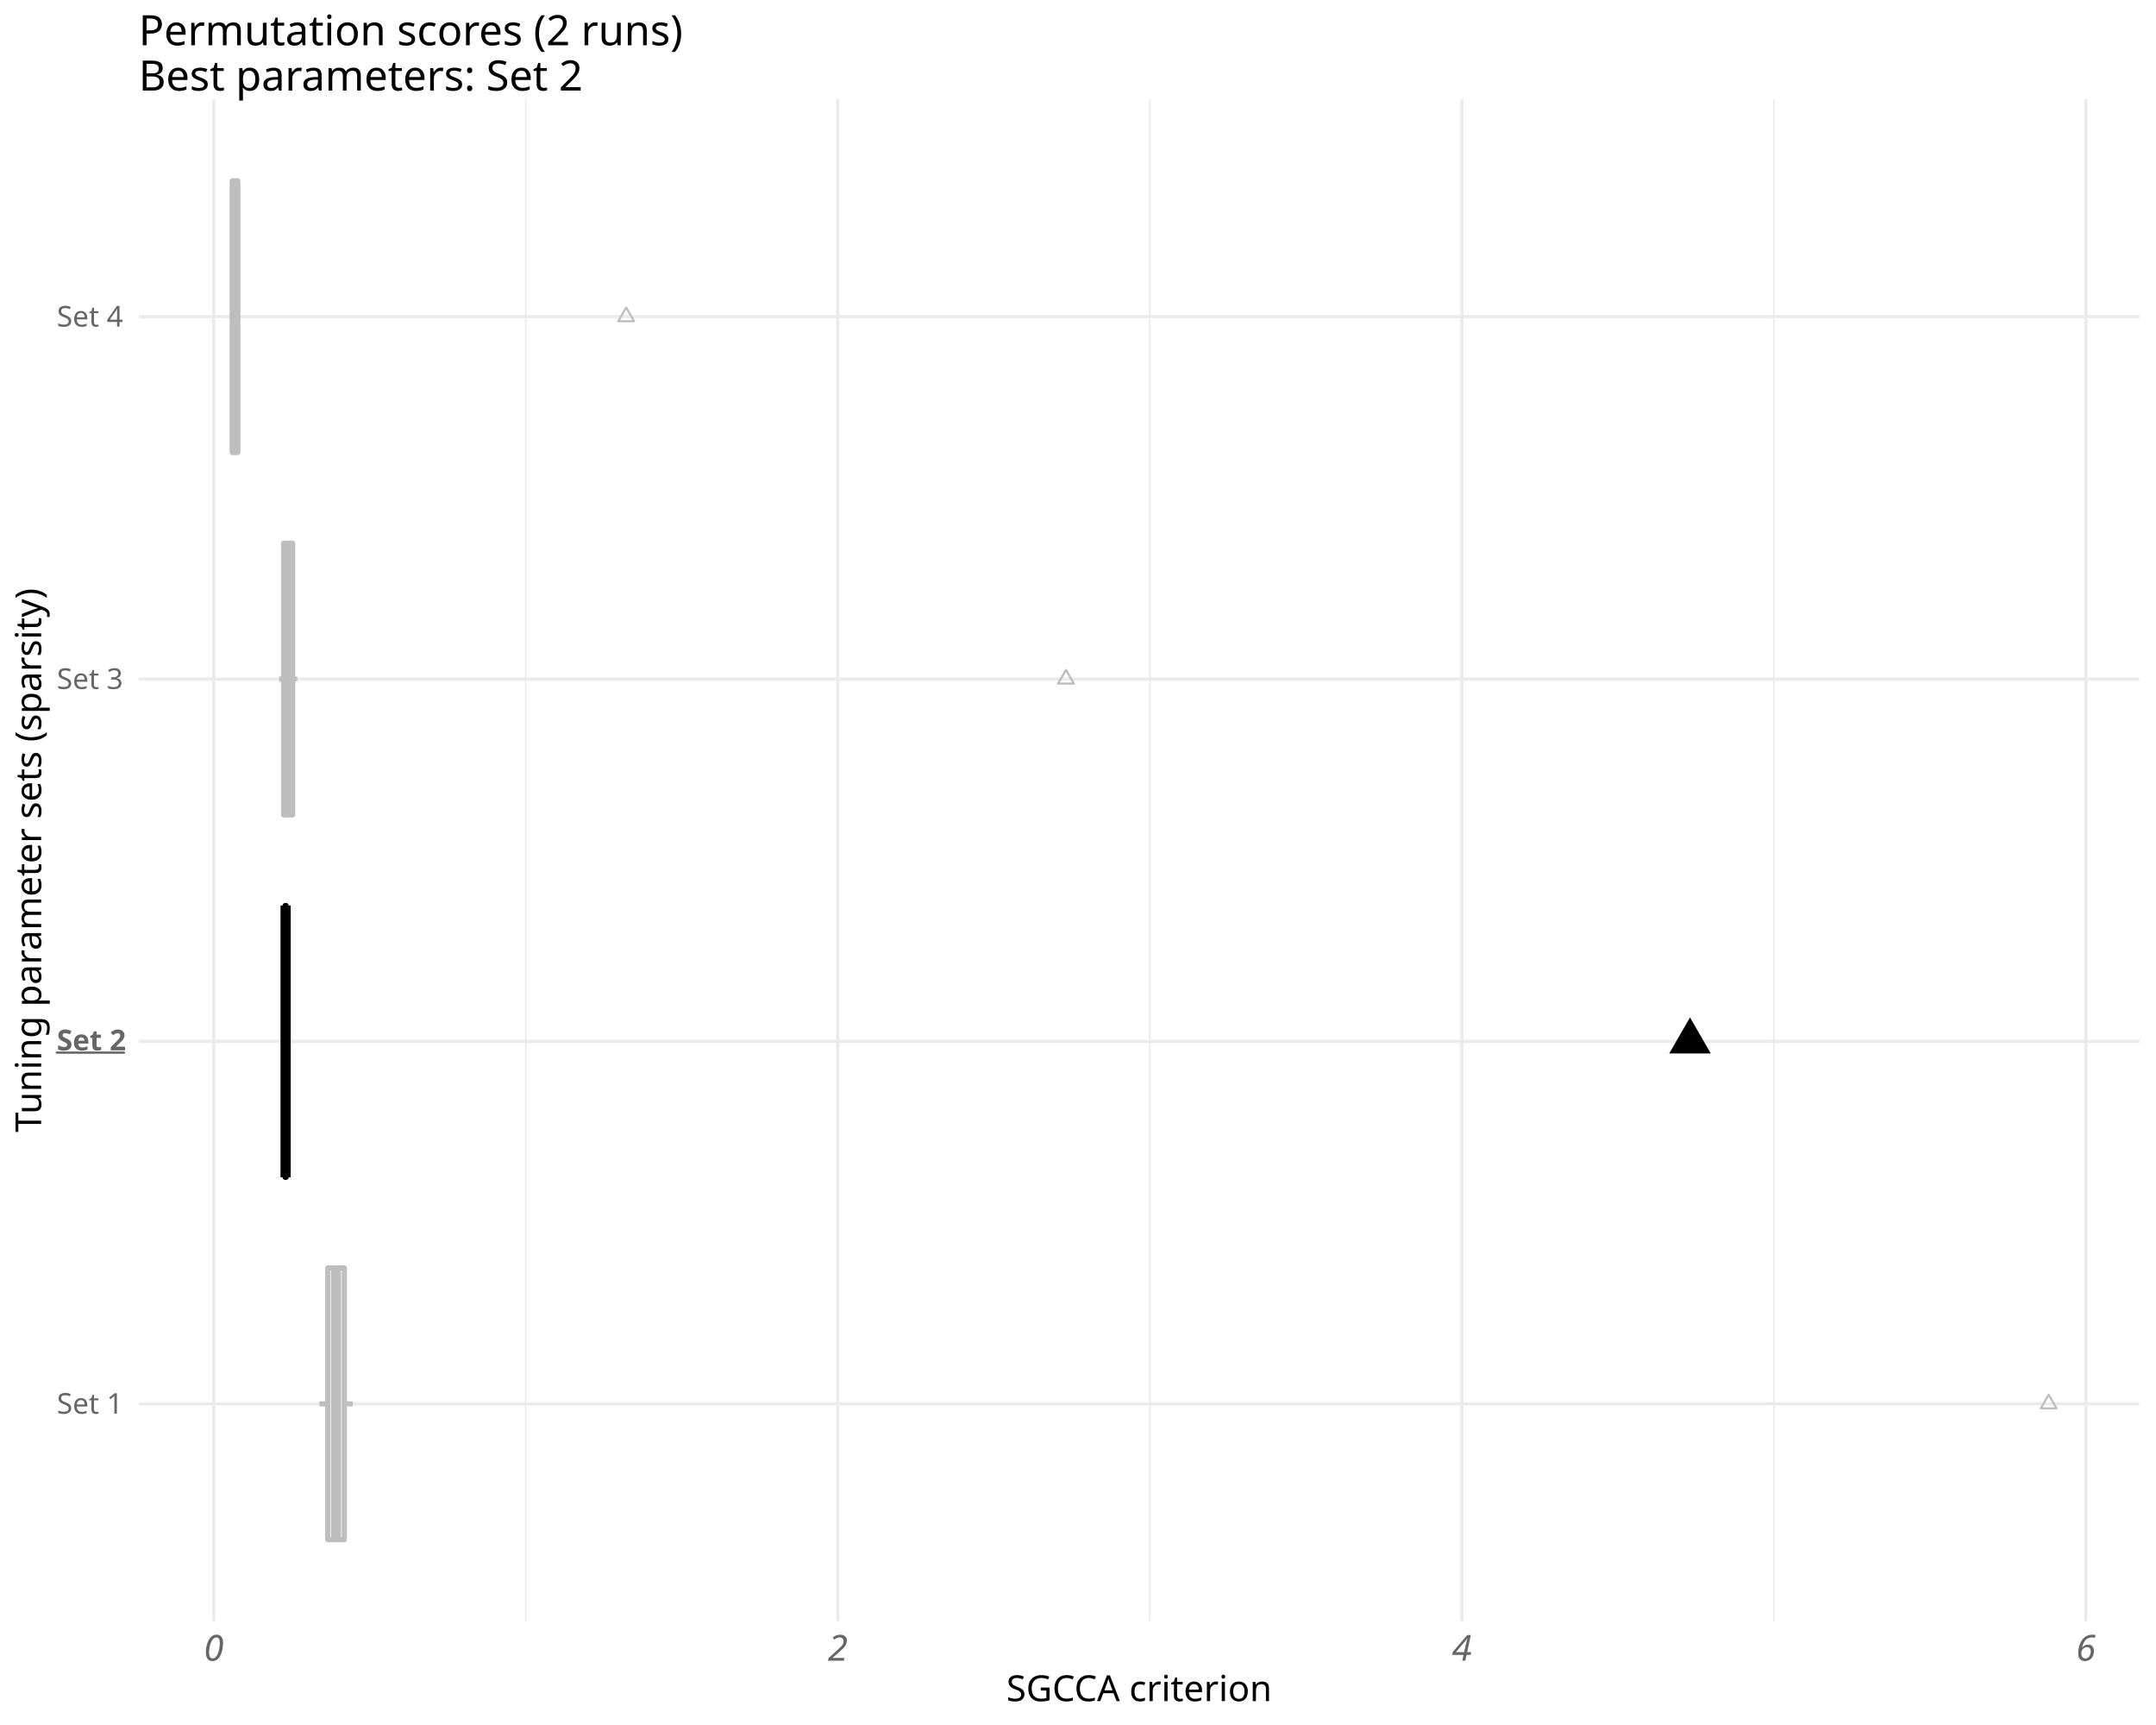
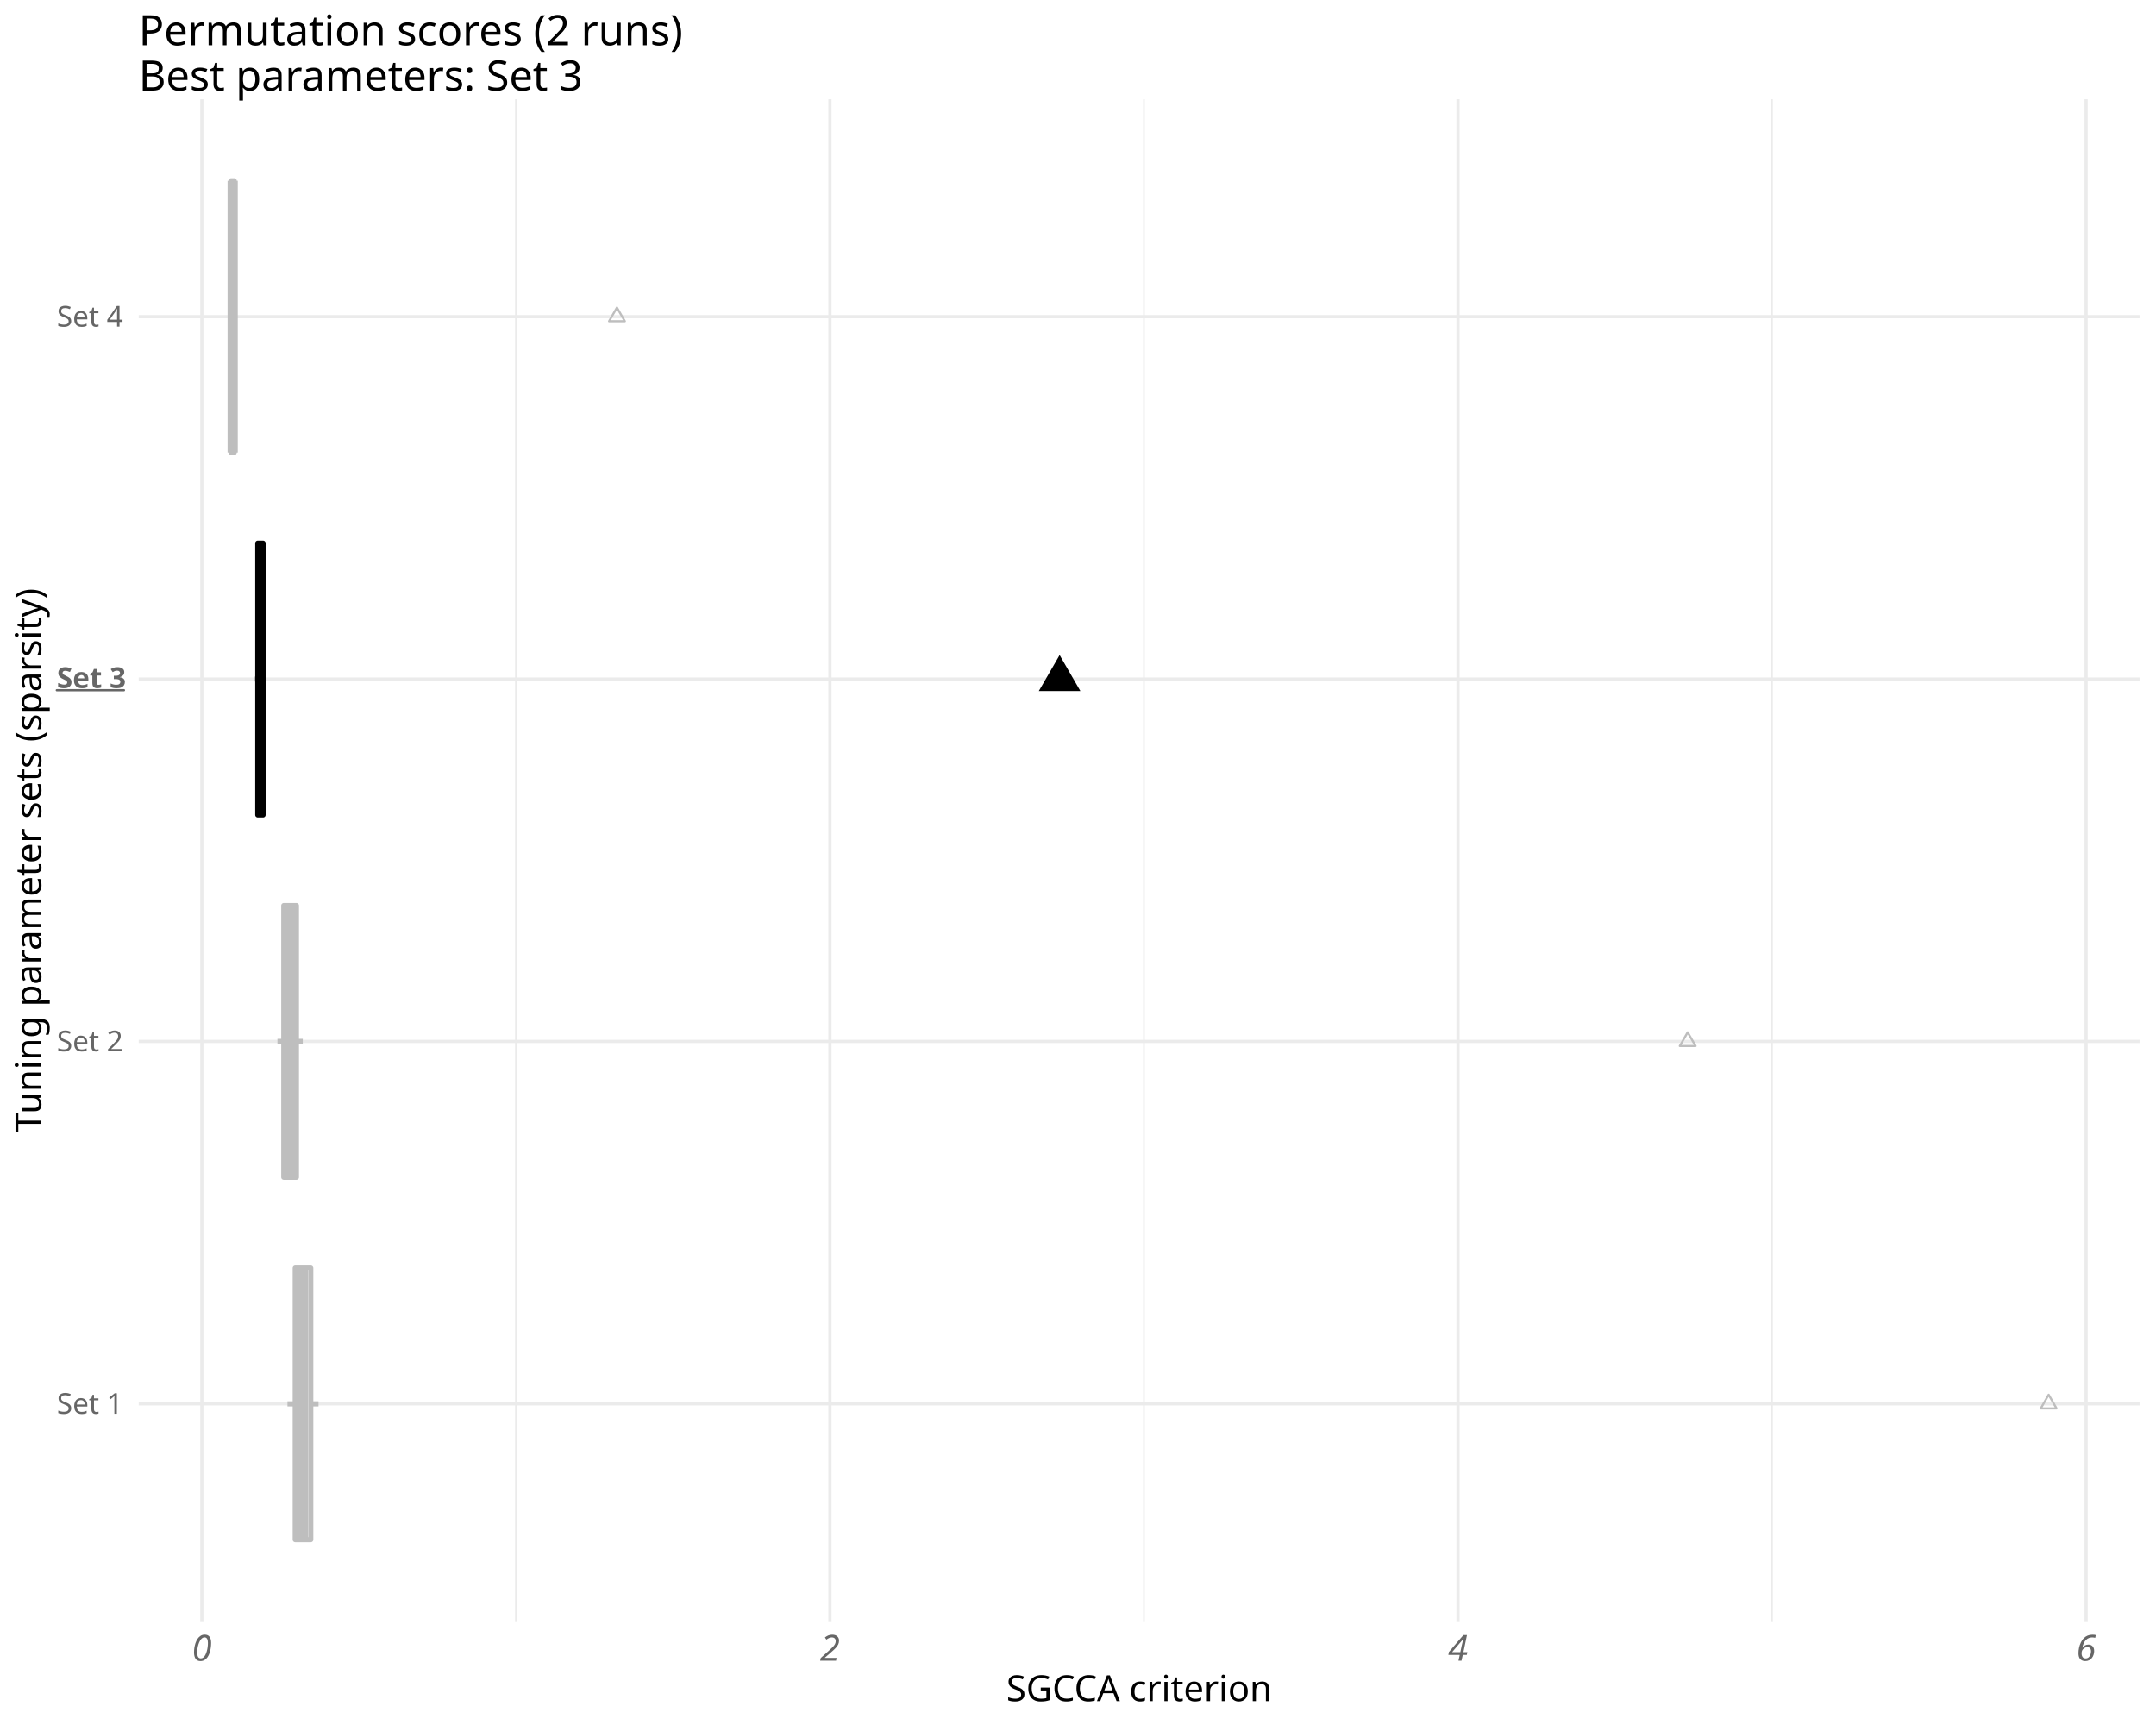
<svg xmlns="http://www.w3.org/2000/svg" class="svglite" data-engine-version="2.0" width="720.00pt" height="576.00pt" viewBox="0 0 720.00 576.00">
  <defs>
    <style type="text/css">
    .svglite line, .svglite polyline, .svglite polygon, .svglite path, .svglite rect, .svglite circle {
      fill: none;
      stroke: #000000;
      stroke-linecap: round;
      stroke-linejoin: round;
      stroke-miterlimit: 10.00;
    }
  </style>
  </defs>
  <rect width="100%" height="100%" style="stroke: none; fill: #FFFFFF;" />
  <defs>
    <clipPath id="cpMC4wMHw3MjAuMDB8MC4wMHw1NzYuMDA=">
      <rect x="0.00" y="0.00" width="720.00" height="576.00" />
    </clipPath>
  </defs>
  <g clip-path="url(#cpMC4wMHw3MjAuMDB8MC4wMHw1NzYuMDA=)">
</g>
  <defs>
    <clipPath id="cpNDYuMzJ8NzE0LjUyfDMzLjE0fDU0MS4zNQ==">
      <rect x="46.32" y="33.14" width="668.20" height="508.21" />
    </clipPath>
  </defs>
  <g clip-path="url(#cpNDYuMzJ8NzE0LjUyfDMzLjE0fDU0MS4zNQ==)">
-     <polyline points="175.58,541.35 175.58,33.14 " style="stroke-width: 0.53; stroke: #EBEBEB; stroke-linecap: butt;" />
-     <polyline points="383.98,541.35 383.98,33.14 " style="stroke-width: 0.53; stroke: #EBEBEB; stroke-linecap: butt;" />
-     <polyline points="592.38,541.35 592.38,33.14 " style="stroke-width: 0.53; stroke: #EBEBEB; stroke-linecap: butt;" />
+     <polyline points="172.28,541.35 172.28,33.14 " style="stroke-width: 0.53; stroke: #EBEBEB; stroke-linecap: butt;" />
+     <polyline points="382.03,541.35 382.03,33.14 " style="stroke-width: 0.53; stroke: #EBEBEB; stroke-linecap: butt;" />
+     <polyline points="591.78,541.35 591.78,33.14 " style="stroke-width: 0.53; stroke: #EBEBEB; stroke-linecap: butt;" />
    <polyline points="46.32,105.74 714.52,105.74 " style="stroke-width: 1.07; stroke: #EBEBEB; stroke-linecap: butt;" />
    <polyline points="46.32,226.74 714.52,226.74 " style="stroke-width: 1.07; stroke: #EBEBEB; stroke-linecap: butt;" />
    <polyline points="46.32,347.75 714.52,347.75 " style="stroke-width: 1.07; stroke: #EBEBEB; stroke-linecap: butt;" />
    <polyline points="46.32,468.75 714.52,468.75 " style="stroke-width: 1.07; stroke: #EBEBEB; stroke-linecap: butt;" />
-     <polyline points="71.38,541.35 71.38,33.14 " style="stroke-width: 1.07; stroke: #EBEBEB; stroke-linecap: butt;" />
-     <polyline points="279.78,541.35 279.78,33.14 " style="stroke-width: 1.07; stroke: #EBEBEB; stroke-linecap: butt;" />
-     <polyline points="488.18,541.35 488.18,33.14 " style="stroke-width: 1.07; stroke: #EBEBEB; stroke-linecap: butt;" />
-     <polyline points="696.57,541.35 696.57,33.14 " style="stroke-width: 1.07; stroke: #EBEBEB; stroke-linecap: butt;" />
-     <line x1="115.00" y1="468.75" x2="117.78" y2="468.75" style="stroke-width: 1.71; stroke: #BEBEBE; stroke-linecap: butt;" />
-     <line x1="109.44" y1="468.75" x2="106.66" y2="468.75" style="stroke-width: 1.71; stroke: #BEBEBE; stroke-linecap: butt;" />
-     <polygon points="115.00,514.12 109.44,514.12 109.44,423.37 115.00,423.37 115.00,514.12 " style="stroke-width: 1.71; stroke: #BEBEBE; fill: #FFFFFF;" />
-     <line x1="112.22" y1="514.12" x2="112.22" y2="423.37" style="stroke-width: 3.41; stroke: #BEBEBE; stroke-linecap: butt;" />
-     <line x1="95.53" y1="347.75" x2="95.69" y2="347.75" style="stroke-width: 1.71; stroke-linecap: butt;" />
-     <line x1="95.22" y1="347.75" x2="95.07" y2="347.75" style="stroke-width: 1.71; stroke-linecap: butt;" />
-     <polygon points="95.53,393.12 95.22,393.12 95.22,302.37 95.53,302.37 95.53,393.12 " style="stroke-width: 1.71; fill: #FFFFFF;" />
-     <line x1="95.38" y1="393.12" x2="95.38" y2="302.37" style="stroke-width: 3.41; stroke-linecap: butt;" />
-     <line x1="97.75" y1="226.74" x2="99.26" y2="226.74" style="stroke-width: 1.71; stroke: #BEBEBE; stroke-linecap: butt;" />
-     <line x1="94.71" y1="226.74" x2="93.19" y2="226.74" style="stroke-width: 1.71; stroke: #BEBEBE; stroke-linecap: butt;" />
-     <polygon points="97.75,272.12 94.71,272.12 94.71,181.37 97.75,181.37 97.75,272.12 " style="stroke-width: 1.71; stroke: #BEBEBE; fill: #FFFFFF;" />
-     <line x1="96.23" y1="272.12" x2="96.23" y2="181.37" style="stroke-width: 3.41; stroke: #BEBEBE; stroke-linecap: butt;" />
-     <line x1="79.38" y1="105.74" x2="80.28" y2="105.74" style="stroke-width: 1.71; stroke: #BEBEBE; stroke-linecap: butt;" />
-     <line x1="77.59" y1="105.74" x2="76.69" y2="105.74" style="stroke-width: 1.71; stroke: #BEBEBE; stroke-linecap: butt;" />
-     <polygon points="79.38,151.12 77.59,151.12 77.59,60.37 79.38,60.37 79.38,151.12 " style="stroke-width: 1.71; stroke: #BEBEBE; fill: #FFFFFF;" />
-     <line x1="78.49" y1="151.12" x2="78.49" y2="60.37" style="stroke-width: 3.41; stroke: #BEBEBE; stroke-linecap: butt;" />
-     <polygon points="209.11,102.70 211.74,107.26 206.48,107.26 " style="stroke-width: 0.71; stroke: #BEBEBE; fill: none;" />
-     <polygon points="355.99,223.70 358.62,228.26 353.35,228.26 " style="stroke-width: 0.71; stroke: #BEBEBE; fill: none;" />
-     <polygon points="564.38,339.73 571.32,351.76 557.44,351.76 " style="stroke-width: 0.71; stroke: none; fill: #000000;" />
+     <polyline points="67.41,541.35 67.41,33.14 " style="stroke-width: 1.07; stroke: #EBEBEB; stroke-linecap: butt;" />
+     <polyline points="277.16,541.35 277.16,33.14 " style="stroke-width: 1.07; stroke: #EBEBEB; stroke-linecap: butt;" />
+     <polyline points="486.91,541.35 486.91,33.14 " style="stroke-width: 1.07; stroke: #EBEBEB; stroke-linecap: butt;" />
+     <polyline points="696.66,541.35 696.66,33.14 " style="stroke-width: 1.07; stroke: #EBEBEB; stroke-linecap: butt;" />
+     <line x1="103.78" y1="468.75" x2="106.37" y2="468.75" style="stroke-width: 1.71; stroke: #BEBEBE; stroke-linecap: butt;" />
+     <line x1="98.59" y1="468.75" x2="96.00" y2="468.75" style="stroke-width: 1.71; stroke: #BEBEBE; stroke-linecap: butt;" />
+     <polygon points="103.78,514.12 98.59,514.12 98.59,423.37 103.78,423.37 103.78,514.12 " style="stroke-width: 1.71; stroke: #BEBEBE; fill: #FFFFFF;" />
+     <line x1="101.18" y1="514.12" x2="101.18" y2="423.37" style="stroke-width: 3.41; stroke: #BEBEBE; stroke-linecap: butt;" />
+     <line x1="98.99" y1="347.75" x2="101.11" y2="347.75" style="stroke-width: 1.71; stroke: #BEBEBE; stroke-linecap: butt;" />
+     <line x1="94.77" y1="347.75" x2="92.65" y2="347.75" style="stroke-width: 1.71; stroke: #BEBEBE; stroke-linecap: butt;" />
+     <polygon points="98.99,393.12 94.77,393.12 94.77,302.37 98.99,302.37 98.99,393.12 " style="stroke-width: 1.71; stroke: #BEBEBE; fill: #FFFFFF;" />
+     <line x1="96.88" y1="393.12" x2="96.88" y2="302.37" style="stroke-width: 3.41; stroke: #BEBEBE; stroke-linecap: butt;" />
+     <line x1="87.85" y1="226.74" x2="88.73" y2="226.74" style="stroke-width: 1.71; stroke-linecap: butt;" />
+     <line x1="86.08" y1="226.74" x2="85.20" y2="226.74" style="stroke-width: 1.71; stroke-linecap: butt;" />
+     <polygon points="87.85,272.12 86.08,272.12 86.08,181.37 87.85,181.37 87.85,272.12 " style="stroke-width: 1.71; fill: #FFFFFF;" />
+     <line x1="86.96" y1="272.12" x2="86.96" y2="181.37" style="stroke-width: 3.41; stroke-linecap: butt;" />
+     <line x1="78.20" y1="105.74" x2="78.71" y2="105.74" style="stroke-width: 1.71; stroke: #BEBEBE; stroke-linecap: butt;" />
+     <line x1="77.20" y1="105.74" x2="76.69" y2="105.74" style="stroke-width: 1.71; stroke: #BEBEBE; stroke-linecap: butt;" />
+     <polygon points="78.20,151.12 77.20,151.12 77.20,60.37 78.20,60.37 78.20,151.12 " style="stroke-width: 1.71; stroke: #BEBEBE; fill: #FFFFFF;" />
+     <line x1="77.70" y1="151.12" x2="77.70" y2="60.37" style="stroke-width: 3.41; stroke: #BEBEBE; stroke-linecap: butt;" />
+     <polygon points="206.03,102.70 208.67,107.26 203.40,107.26 " style="stroke-width: 0.71; stroke: #BEBEBE; fill: none;" />
+     <polygon points="353.86,218.73 360.80,230.75 346.91,230.75 " style="stroke-width: 0.71; stroke: none; fill: #000000;" />
+     <polygon points="563.60,344.71 566.24,349.27 560.97,349.27 " style="stroke-width: 0.71; stroke: #BEBEBE; fill: none;" />
    <polygon points="684.15,465.71 686.78,470.27 681.52,470.27 " style="stroke-width: 0.71; stroke: #BEBEBE; fill: none;" />
  </g>
  <g clip-path="url(#cpMC4wMHw3MjAuMDB8MC4wMHw1NzYuMDA=)">
    <text x="18.97" y="109.05" style="font-size: 9.60px; fill: #666666; font-family: sans;" textLength="22.42px" lengthAdjust="spacingAndGlyphs">Set 4</text>
    <text x="18.97" y="472.06" style="font-size: 9.60px; fill: #666666; font-family: sans;" textLength="22.42px" lengthAdjust="spacingAndGlyphs">Set 1</text>
-     <text x="18.97" y="230.05" style="font-size: 9.60px; fill: #666666; font-family: sans;" textLength="22.42px" lengthAdjust="spacingAndGlyphs">Set 3</text>
-     <text x="18.97" y="350.72" style="font-size: 9.60px; font-weight: bold; fill: #666666; font-family: sans;" textLength="22.42px" lengthAdjust="spacingAndGlyphs">Set 2</text>
-     <polyline points="18.97,351.48 41.39,351.48 " style="stroke-width: 0.75; stroke: #666666;" />
-     <text x="71.38" y="554.54" text-anchor="middle" style="font-size: 12.00px; font-style: italic; fill: #666666; font-family: sans;" textLength="6.67px" lengthAdjust="spacingAndGlyphs">0</text>
-     <text x="279.78" y="554.54" text-anchor="middle" style="font-size: 12.00px; font-style: italic; fill: #666666; font-family: sans;" textLength="6.67px" lengthAdjust="spacingAndGlyphs">2</text>
-     <text x="488.18" y="554.54" text-anchor="middle" style="font-size: 12.00px; font-style: italic; fill: #666666; font-family: sans;" textLength="6.67px" lengthAdjust="spacingAndGlyphs">4</text>
-     <text x="696.57" y="554.54" text-anchor="middle" style="font-size: 12.00px; font-style: italic; fill: #666666; font-family: sans;" textLength="6.67px" lengthAdjust="spacingAndGlyphs">6</text>
+     <text x="18.97" y="229.72" style="font-size: 9.60px; font-weight: bold; fill: #666666; font-family: sans;" textLength="22.42px" lengthAdjust="spacingAndGlyphs">Set 3</text>
+     <polyline points="18.97,230.47 41.39,230.47 " style="stroke-width: 0.75; stroke: #666666;" />
+     <text x="18.97" y="351.05" style="font-size: 9.60px; fill: #666666; font-family: sans;" textLength="22.42px" lengthAdjust="spacingAndGlyphs">Set 2</text>
+     <text x="67.41" y="554.54" text-anchor="middle" style="font-size: 12.00px; font-style: italic; fill: #666666; font-family: sans;" textLength="6.67px" lengthAdjust="spacingAndGlyphs">0</text>
+     <text x="277.16" y="554.54" text-anchor="middle" style="font-size: 12.00px; font-style: italic; fill: #666666; font-family: sans;" textLength="6.67px" lengthAdjust="spacingAndGlyphs">2</text>
+     <text x="486.91" y="554.54" text-anchor="middle" style="font-size: 12.00px; font-style: italic; fill: #666666; font-family: sans;" textLength="6.67px" lengthAdjust="spacingAndGlyphs">4</text>
+     <text x="696.66" y="554.54" text-anchor="middle" style="font-size: 12.00px; font-style: italic; fill: #666666; font-family: sans;" textLength="6.67px" lengthAdjust="spacingAndGlyphs">6</text>
    <text x="380.42" y="568.03" text-anchor="middle" style="font-size: 12.00px; font-family: sans;" textLength="88.70px" lengthAdjust="spacingAndGlyphs">SGCCA criterion</text>
    <text transform="translate(13.74,287.25) rotate(-90)" text-anchor="middle" style="font-size: 12.00px; font-family: sans;" textLength="172.76px" lengthAdjust="spacingAndGlyphs">Tuning parameter sets (sparsity)</text>
    <text x="46.32" y="15.11" style="font-size: 14.00px; font-family: sans;" textLength="176.65px" lengthAdjust="spacingAndGlyphs">Permutation scores (2 runs) </text>
-     <text x="46.32" y="30.23" style="font-size: 14.00px; font-family: sans;" textLength="147.09px" lengthAdjust="spacingAndGlyphs"> Best parameters: Set 2</text>
+     <text x="46.32" y="30.23" style="font-size: 14.00px; font-family: sans;" textLength="147.09px" lengthAdjust="spacingAndGlyphs"> Best parameters: Set 3</text>
  </g>
</svg>
